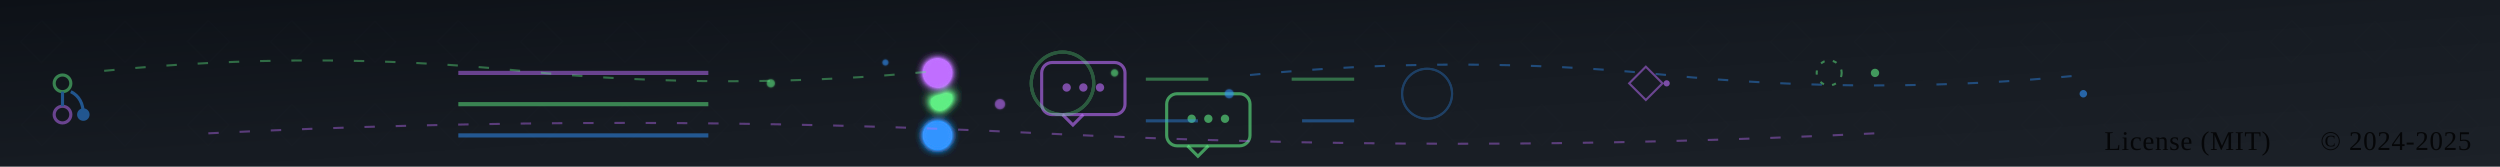
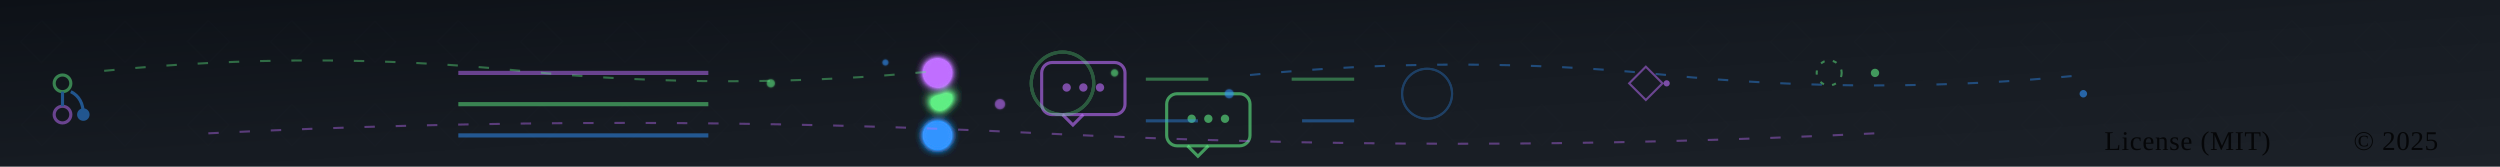
<svg xmlns="http://www.w3.org/2000/svg" width="1200" height="80" viewBox="0 0 1200 80" role="img" aria-label="Pull Request Review Footer">
  <defs>
    <linearGradient id="bgPR09F" x1="0%" y1="0%" x2="100%" y2="100%">
      <stop offset="0%" style="stop-color:#0d1117;stop-opacity:1">
-         
+ 
      </stop>
      <stop offset="50%" style="stop-color:#161b22;stop-opacity:1" />
      <stop offset="100%" style="stop-color:#1c2128;stop-opacity:1">
-         
+ 
      </stop>
    </linearGradient>
    <filter id="prGlow09F" x="-50%" y="-50%" width="200%" height="200%">
      <feGaussianBlur stdDeviation="2.5" result="blur" />
      <feColorMatrix in="blur" type="matrix" values="1 0 0 0 0  0 1 0 0 0  0 0 1 0 0  0 0 0 6 0" result="glow" />
      <feMerge>
        <feMergeNode in="glow" />
        <feMergeNode in="SourceGraphic" />
      </feMerge>
    </filter>
    <pattern id="prPattern09F" x="0" y="0" width="40" height="40" patternUnits="userSpaceOnUse">
      <path d="M 20 10 L 30 20 L 20 30 L 10 20 Z" fill="none" stroke="#30363d" stroke-width="0.5" opacity="0.2" />
    </pattern>
  </defs>
  <style>
    @media (prefers-color-scheme: dark) {
      .text-link { fill: #8b949e; font-family: 'SF Pro Text', -apple-system, BlinkMacSystemFont, 'Segoe UI', 'Roboto', 'Helvetica Neue', Arial, sans-serif; font-weight: 500; }
      .divider { stroke: #30363d; }
    }
    @media (prefers-color-scheme: light) {
      .text-link { fill: #57606a; font-family: 'SF Pro Text', -apple-system, BlinkMacSystemFont, 'Segoe UI', 'Roboto', 'Helvetica Neue', Arial, sans-serif; font-weight: 500; }
      .divider { stroke: #d0d7de; }
    }

    .link { font-size: 13px; letter-spacing: 0.3px; }
-     
-     .review-status { 
-       animation: status-pulse 2.5s cubic-bezier(0.4, 0, 0.2, 1) infinite; 
+ 
+     .review-status {
+       animation: status-pulse 2.5s cubic-bezier(0.4, 0, 0.2, 1) infinite;
      transform-origin: center;
    }
    @keyframes status-pulse {
      0%, 100% { opacity: 0.4; transform: scale(2.0); }
      50% { opacity: 1; transform: scale(2.6); }
    }
-     
+ 
    .diff-line {
      stroke-dasharray: 120;
      stroke-dashoffset: 120;
      animation: diff-show 3s ease-out infinite;
    }
    @keyframes diff-show {
      to { stroke-dashoffset: 0; }
    }
-     
+ 
    .comment-bubble {
      animation: bubble-float 3s ease-in-out infinite;
    }
    @keyframes bubble-float {
      0%, 100% { transform: translateY(0); opacity: 0.5; }
      50% { transform: translateY(-10.0px); opacity: 1; }
    }

    @media (prefers-reduced-motion: reduce) { * { animation: none !important; } }
-   
+ 
    /* Enhanced particle effects */
    .particle {
      animation: particle-float 4s ease-in-out infinite;
      filter: blur(0.5px);
    }
    @keyframes particle-float {
      0%, 100% { opacity: 0; transform: translateY(0) translateX(0) scale(0); }
      25% { opacity: 0.8; transform: translateY(-20px) translateX(-10px) scale(1.5); }
      50% { opacity: 1; transform: translateY(-40px) translateX(5px) scale(2); }
      75% { opacity: 0.6; transform: translateY(-30px) translateX(15px) scale(1.8); }
    }
-     
+ 
    .particle-2 {
      animation: particle-spin 5s linear infinite;
    }
    @keyframes particle-spin {
      0% { opacity: 0; transform: rotate(0deg) translateX(20px) scale(0); }
      50% { opacity: 1; transform: rotate(180deg) translateX(40px) scale(2); }
      100% { opacity: 0; transform: rotate(360deg) translateX(20px) scale(0); }
    }
-     
+ 
    /* Wave effects */
    .wave-line {
      stroke-dasharray: 5 10;
      animation: wave-flow 3s linear infinite;
    }
    @keyframes wave-flow {
      to { stroke-dashoffset: -100; }
    }
-     
+ 
    /* Glow pulse on text */
    .text-link {
      animation: text-glow 3s ease-in-out infinite;
    }
    @keyframes text-glow {
      0%, 100% { opacity: 0.7; filter: drop-shadow(0 0 0px transparent); }
      50% { opacity: 1; filter: drop-shadow(0 0 8px rgba(95, 237, 131, 0.6)); }
    }
-     
+ 
    /* Rotating elements */
    .rotate-slow {
      animation: rotate-360 20s linear infinite;
      transform-origin: center;
    }
    @keyframes rotate-360 {
      to { transform: rotate(360deg); }
    }
-     
+ 
    /* Shimmer effect */
    .shimmer {
      animation: shimmer-pass 4s ease-in-out infinite;
    }
    @keyframes shimmer-pass {
      0%, 100% { opacity: 0.3; }
      50% { opacity: 1; }
    }
-     
+ 
    /* Ripple effect */
    .ripple {
      animation: ripple-expand 3s ease-out infinite;
      transform-origin: center;
    }
    @keyframes ripple-expand {
      0% { opacity: 1; transform: scale(0.5); }
      100% { opacity: 0; transform: scale(3); }
    }
-     
+ 
    </style>
  <rect width="1200" height="80" fill="url(#bgPR09F)" />
  <rect width="1200" height="80" fill="url(#prPattern09F)" opacity="0.3" />
  <line x1="0" y1="1" x2="1200" y2="1" class="divider" stroke-width="2" />
  <path class="diff-line" d="M 100 35 L 400 35" stroke="#C06EFF" stroke-width="2" opacity="0.5" style="animation-delay: 0s" />
  <path class="diff-line" d="M 100 50 L 350 50" stroke="#5FED83" stroke-width="2" opacity="0.5" style="animation-delay: 0.5s" />
  <path class="diff-line" d="M 100 65 L 380 65" stroke="#3094FF" stroke-width="2" opacity="0.5" style="animation-delay: 1s" />
  <g filter="url(#prGlow09F)">
    <circle class="review-status" cx="450" cy="35" r="5" fill="#C06EFF" style="animation-delay: 0s" />
    <path class="review-status" d="M 448 48 L 451 51 L 456 46" fill="none" stroke="#5FED83" stroke-width="2" stroke-linecap="round" style="animation-delay: 0.5s" />
    <circle class="review-status" cx="450" cy="65" r="5" fill="#3094FF" style="animation-delay: 1s" />
  </g>
  <g class="comment-bubble" transform="translate(500, 30)" style="animation-delay: 0s">
    <rect x="0" y="0" width="40" height="25" rx="5" fill="none" stroke="#C06EFF" stroke-width="1.5" opacity="0.6" />
    <path d="M 10 25 L 15 30 L 20 25" fill="none" stroke="#C06EFF" stroke-width="1.5" opacity="0.6" />
    <circle cx="12" cy="12" r="2" fill="#C06EFF" opacity="0.6" />
    <circle cx="20" cy="12" r="2" fill="#C06EFF" opacity="0.6" />
    <circle cx="28" cy="12" r="2" fill="#C06EFF" opacity="0.6" />
  </g>
  <g class="comment-bubble" transform="translate(560, 45)" style="animation-delay: 0.7s">
    <rect x="0" y="0" width="40" height="25" rx="5" fill="none" stroke="#5FED83" stroke-width="1.5" opacity="0.6" />
    <path d="M 10 25 L 15 30 L 20 25" fill="none" stroke="#5FED83" stroke-width="1.5" opacity="0.6" />
    <circle cx="12" cy="12" r="2" fill="#5FED83" opacity="0.6" />
    <circle cx="20" cy="12" r="2" fill="#5FED83" opacity="0.6" />
    <circle cx="28" cy="12" r="2" fill="#5FED83" opacity="0.6" />
  </g>
  <g transform="translate(25, 30)" opacity="0.5">
    <circle cx="5" cy="10" r="4" fill="none" stroke="#5FED83" stroke-width="1.5" />
    <circle cx="5" cy="25" r="4" fill="none" stroke="#C06EFF" stroke-width="1.5" />
    <path d="M 5 14 L 5 21" stroke="#3094FF" stroke-width="1.5" />
    <path d="M 9 14 Q 15 17, 15 25" fill="none" stroke="#3094FF" stroke-width="1.5" />
    <circle cx="15" cy="25" r="3" fill="#3094FF" />
  </g>
  <text x="1050" y="72" text-anchor="middle" class="link text-link" font-size="11px" opacity="0.8">License (MIT)</text>
-   <text x="1150" y="72" text-anchor="middle" class="link text-link" font-size="11px" opacity="0.8">© 2024-2025</text>
+   <text x="1150" y="72" text-anchor="middle" class="link text-link" font-size="11px" opacity="0.8">© 2025</text>
  <g opacity="0.6">
    <circle class="particle" cx="370" cy="40" r="2" fill="#5FED83" style="animation-delay: 0s" />
    <circle class="particle" cx="425" cy="30" r="1.5" fill="#3094FF" style="animation-delay: 0.5s" />
    <circle class="particle" cx="480" cy="50" r="2.5" fill="#C06EFF" style="animation-delay: 1s" />
    <circle class="particle" cx="535" cy="35" r="1.8" fill="#5FED83" style="animation-delay: 1.5s" />
    <circle class="particle" cx="590" cy="45" r="2.2" fill="#3094FF" style="animation-delay: 2s" />
    <circle class="particle-2" cx="800" cy="40" r="1.5" fill="#C06EFF" style="animation-delay: 0.3s" />
    <circle class="particle-2" cx="900" cy="35" r="2" fill="#5FED83" style="animation-delay: 0.8s" />
    <circle class="particle-2" cx="1000" cy="45" r="1.8" fill="#3094FF" style="animation-delay: 1.3s" />
  </g>
  <g opacity="0.4">
    <path class="wave-line" d="M 50 34 Q 150 24, 250 34 T 450 34" stroke="#5FED83" stroke-width="1" fill="none" style="animation-delay: 0s" />
    <path class="wave-line" d="M 600 36 Q 700 26, 800 36 T 1000 36" stroke="#3094FF" stroke-width="1" fill="none" style="animation-delay: 0.7s" />
    <path class="wave-line" d="M 100 64 Q 300 54, 500 64 T 900 64" stroke="#C06EFF" stroke-width="1" fill="none" style="animation-delay: 1.4s" />
  </g>
  <g opacity="0.3">
    <circle class="ripple" cx="510" cy="40" r="15" stroke="#5FED83" stroke-width="1.5" fill="none" style="animation-delay: 0s" />
    <circle class="ripple" cx="510" cy="40" r="15" stroke="#5FED83" stroke-width="1.5" fill="none" style="animation-delay: 1s" />
    <circle class="ripple" cx="510" cy="40" r="15" stroke="#5FED83" stroke-width="1.5" fill="none" style="animation-delay: 2s" />
    <circle class="ripple" cx="685" cy="45" r="12" stroke="#3094FF" stroke-width="1" fill="none" style="animation-delay: 0.5s" />
    <circle class="ripple" cx="685" cy="45" r="12" stroke="#3094FF" stroke-width="1" fill="none" style="animation-delay: 1.5s" />
  </g>
  <g opacity="0.5">
    <g class="rotate-slow" transform="translate(790, 40)">
      <path d="M -8 0 L 0 -8 L 8 0 L 0 8 Z" fill="none" stroke="#C06EFF" stroke-width="1" />
    </g>
    <g class="rotate-slow" transform="translate(878, 35)" style="animation-direction: reverse;">
      <circle cx="0" cy="0" r="6" fill="none" stroke="#5FED83" stroke-width="1" stroke-dasharray="2 4" />
    </g>
  </g>
  <g opacity="0.4">
    <line class="shimmer" x1="550" y1="38" x2="580" y2="38" stroke="#5FED83" stroke-width="1.5" style="animation-delay: 0s" />
    <line class="shimmer" x1="620" y1="38" x2="650" y2="38" stroke="#5FED83" stroke-width="1.5" style="animation-delay: 0.3s" />
    <line class="shimmer" x1="550" y1="58" x2="575" y2="58" stroke="#3094FF" stroke-width="1.5" style="animation-delay: 0.6s" />
    <line class="shimmer" x1="625" y1="58" x2="650" y2="58" stroke="#3094FF" stroke-width="1.5" style="animation-delay: 0.9s" />
  </g>
</svg>
